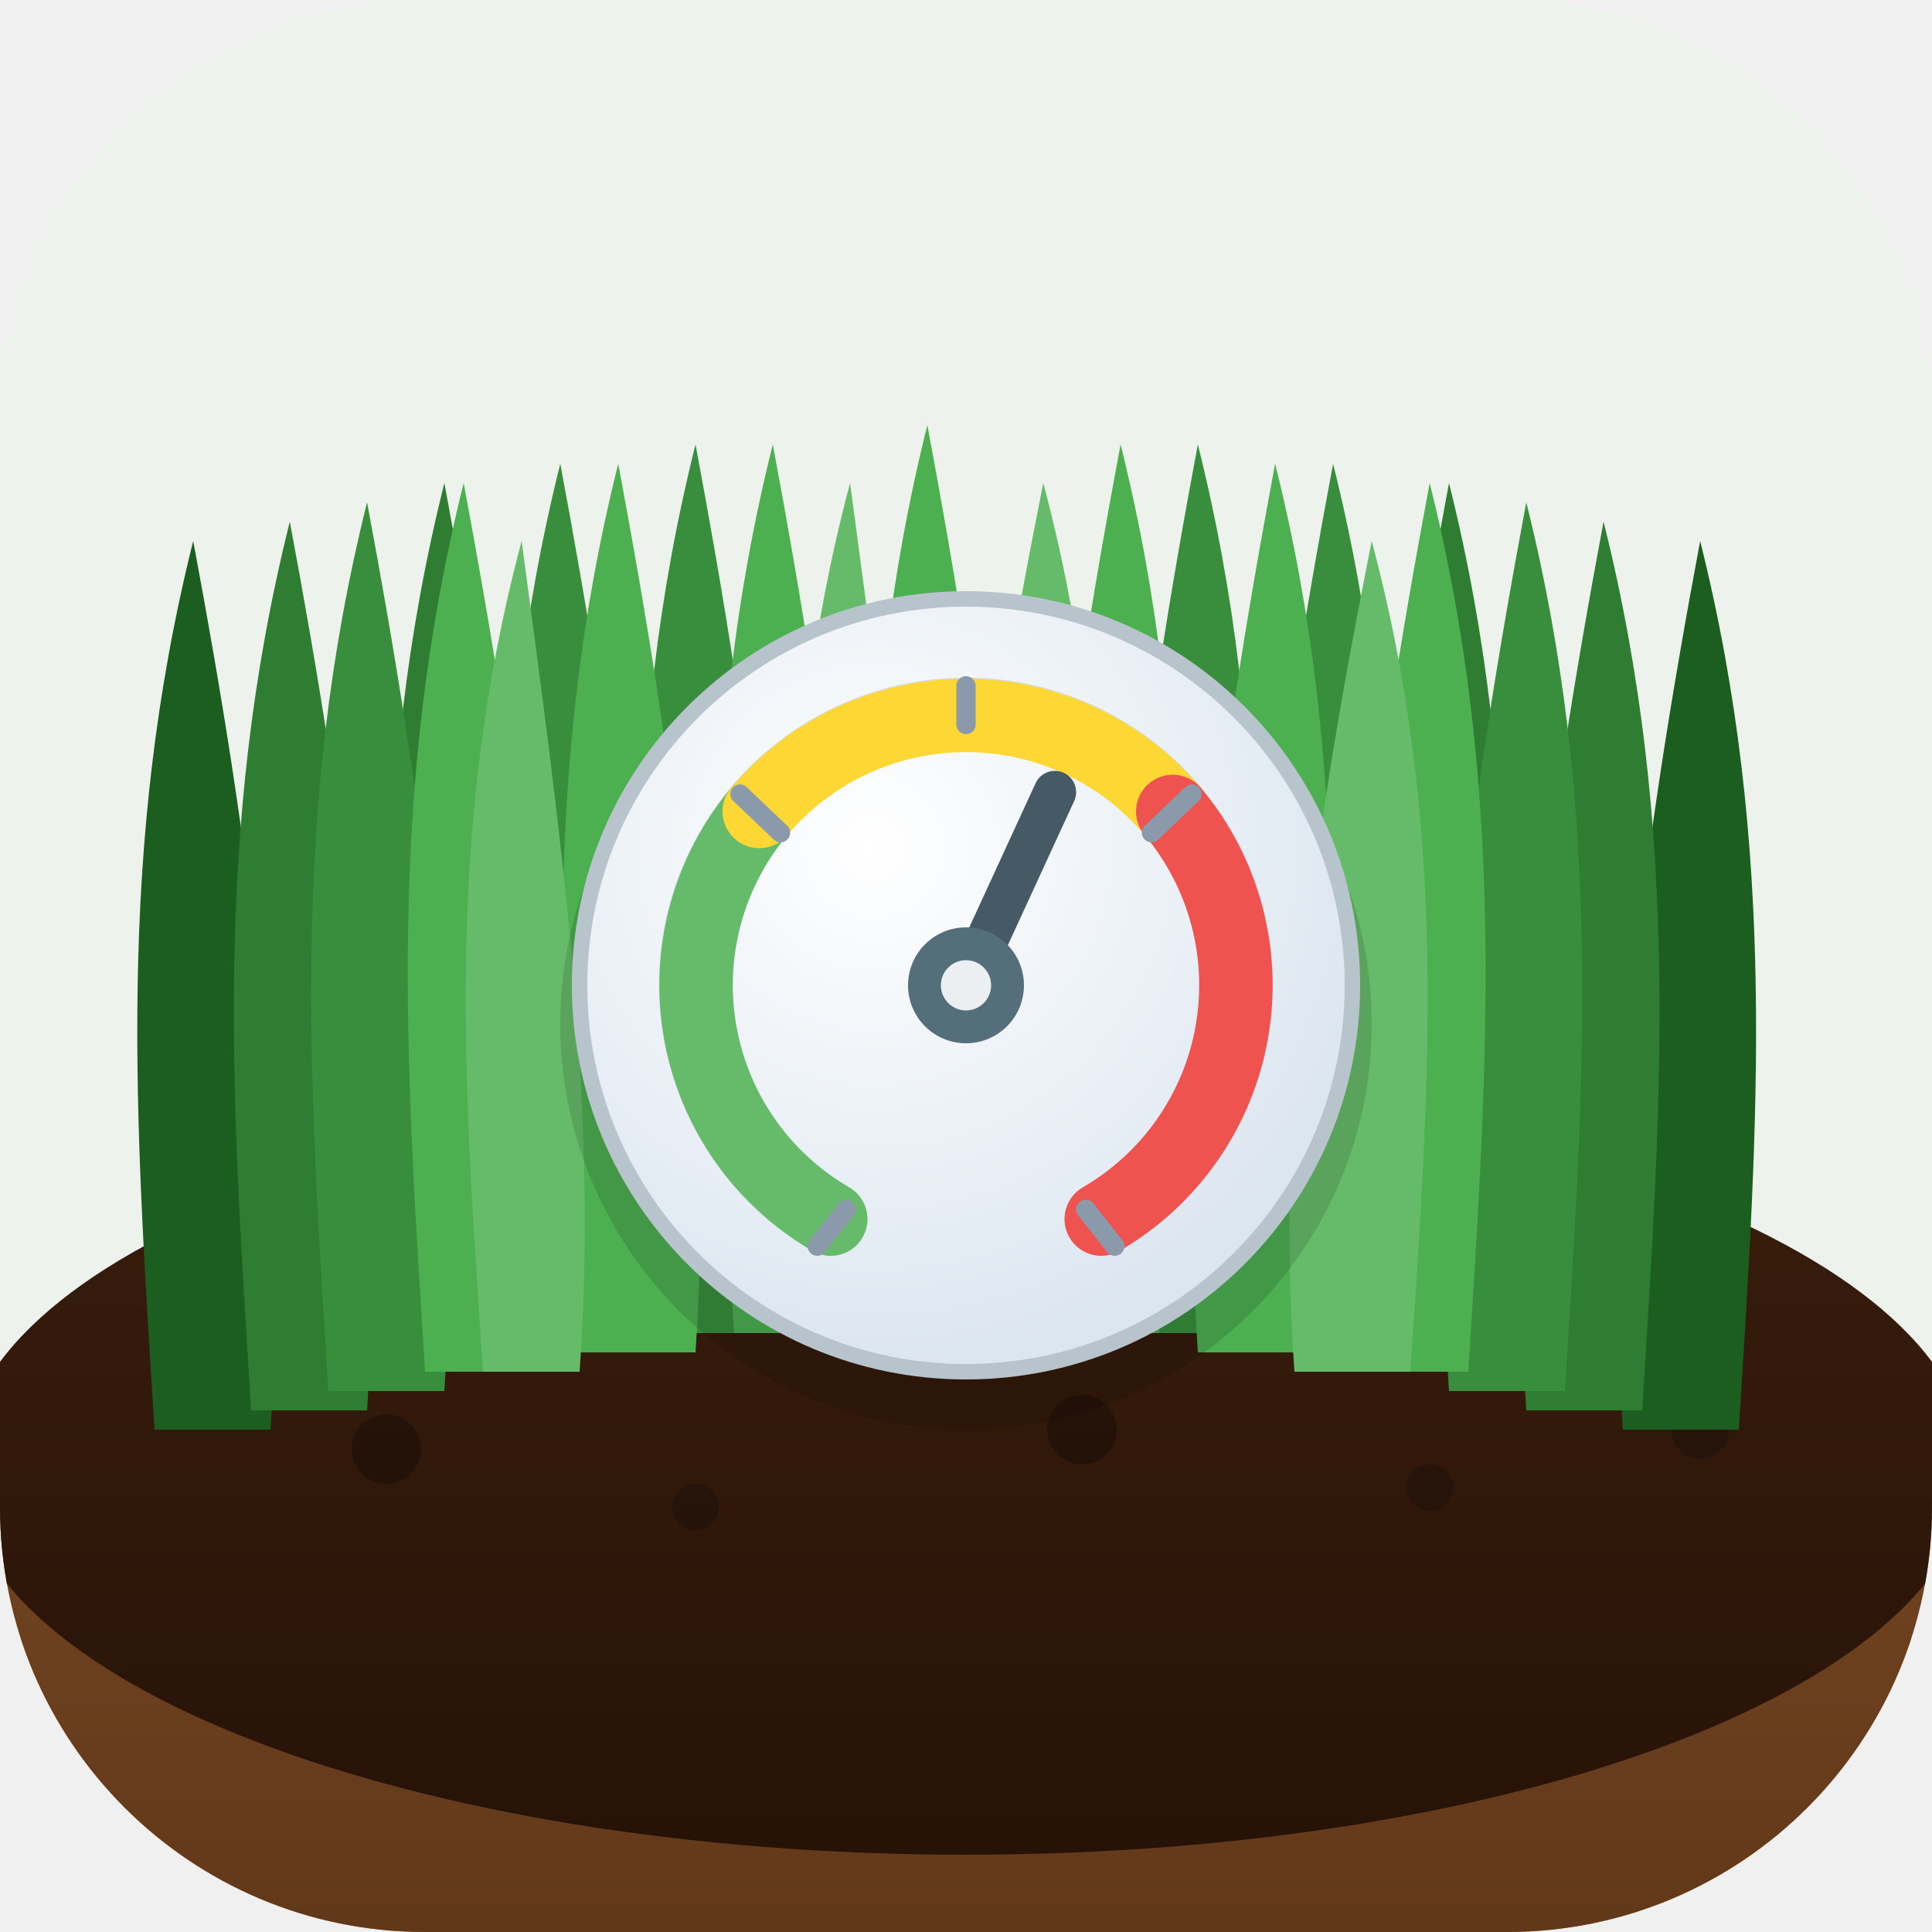
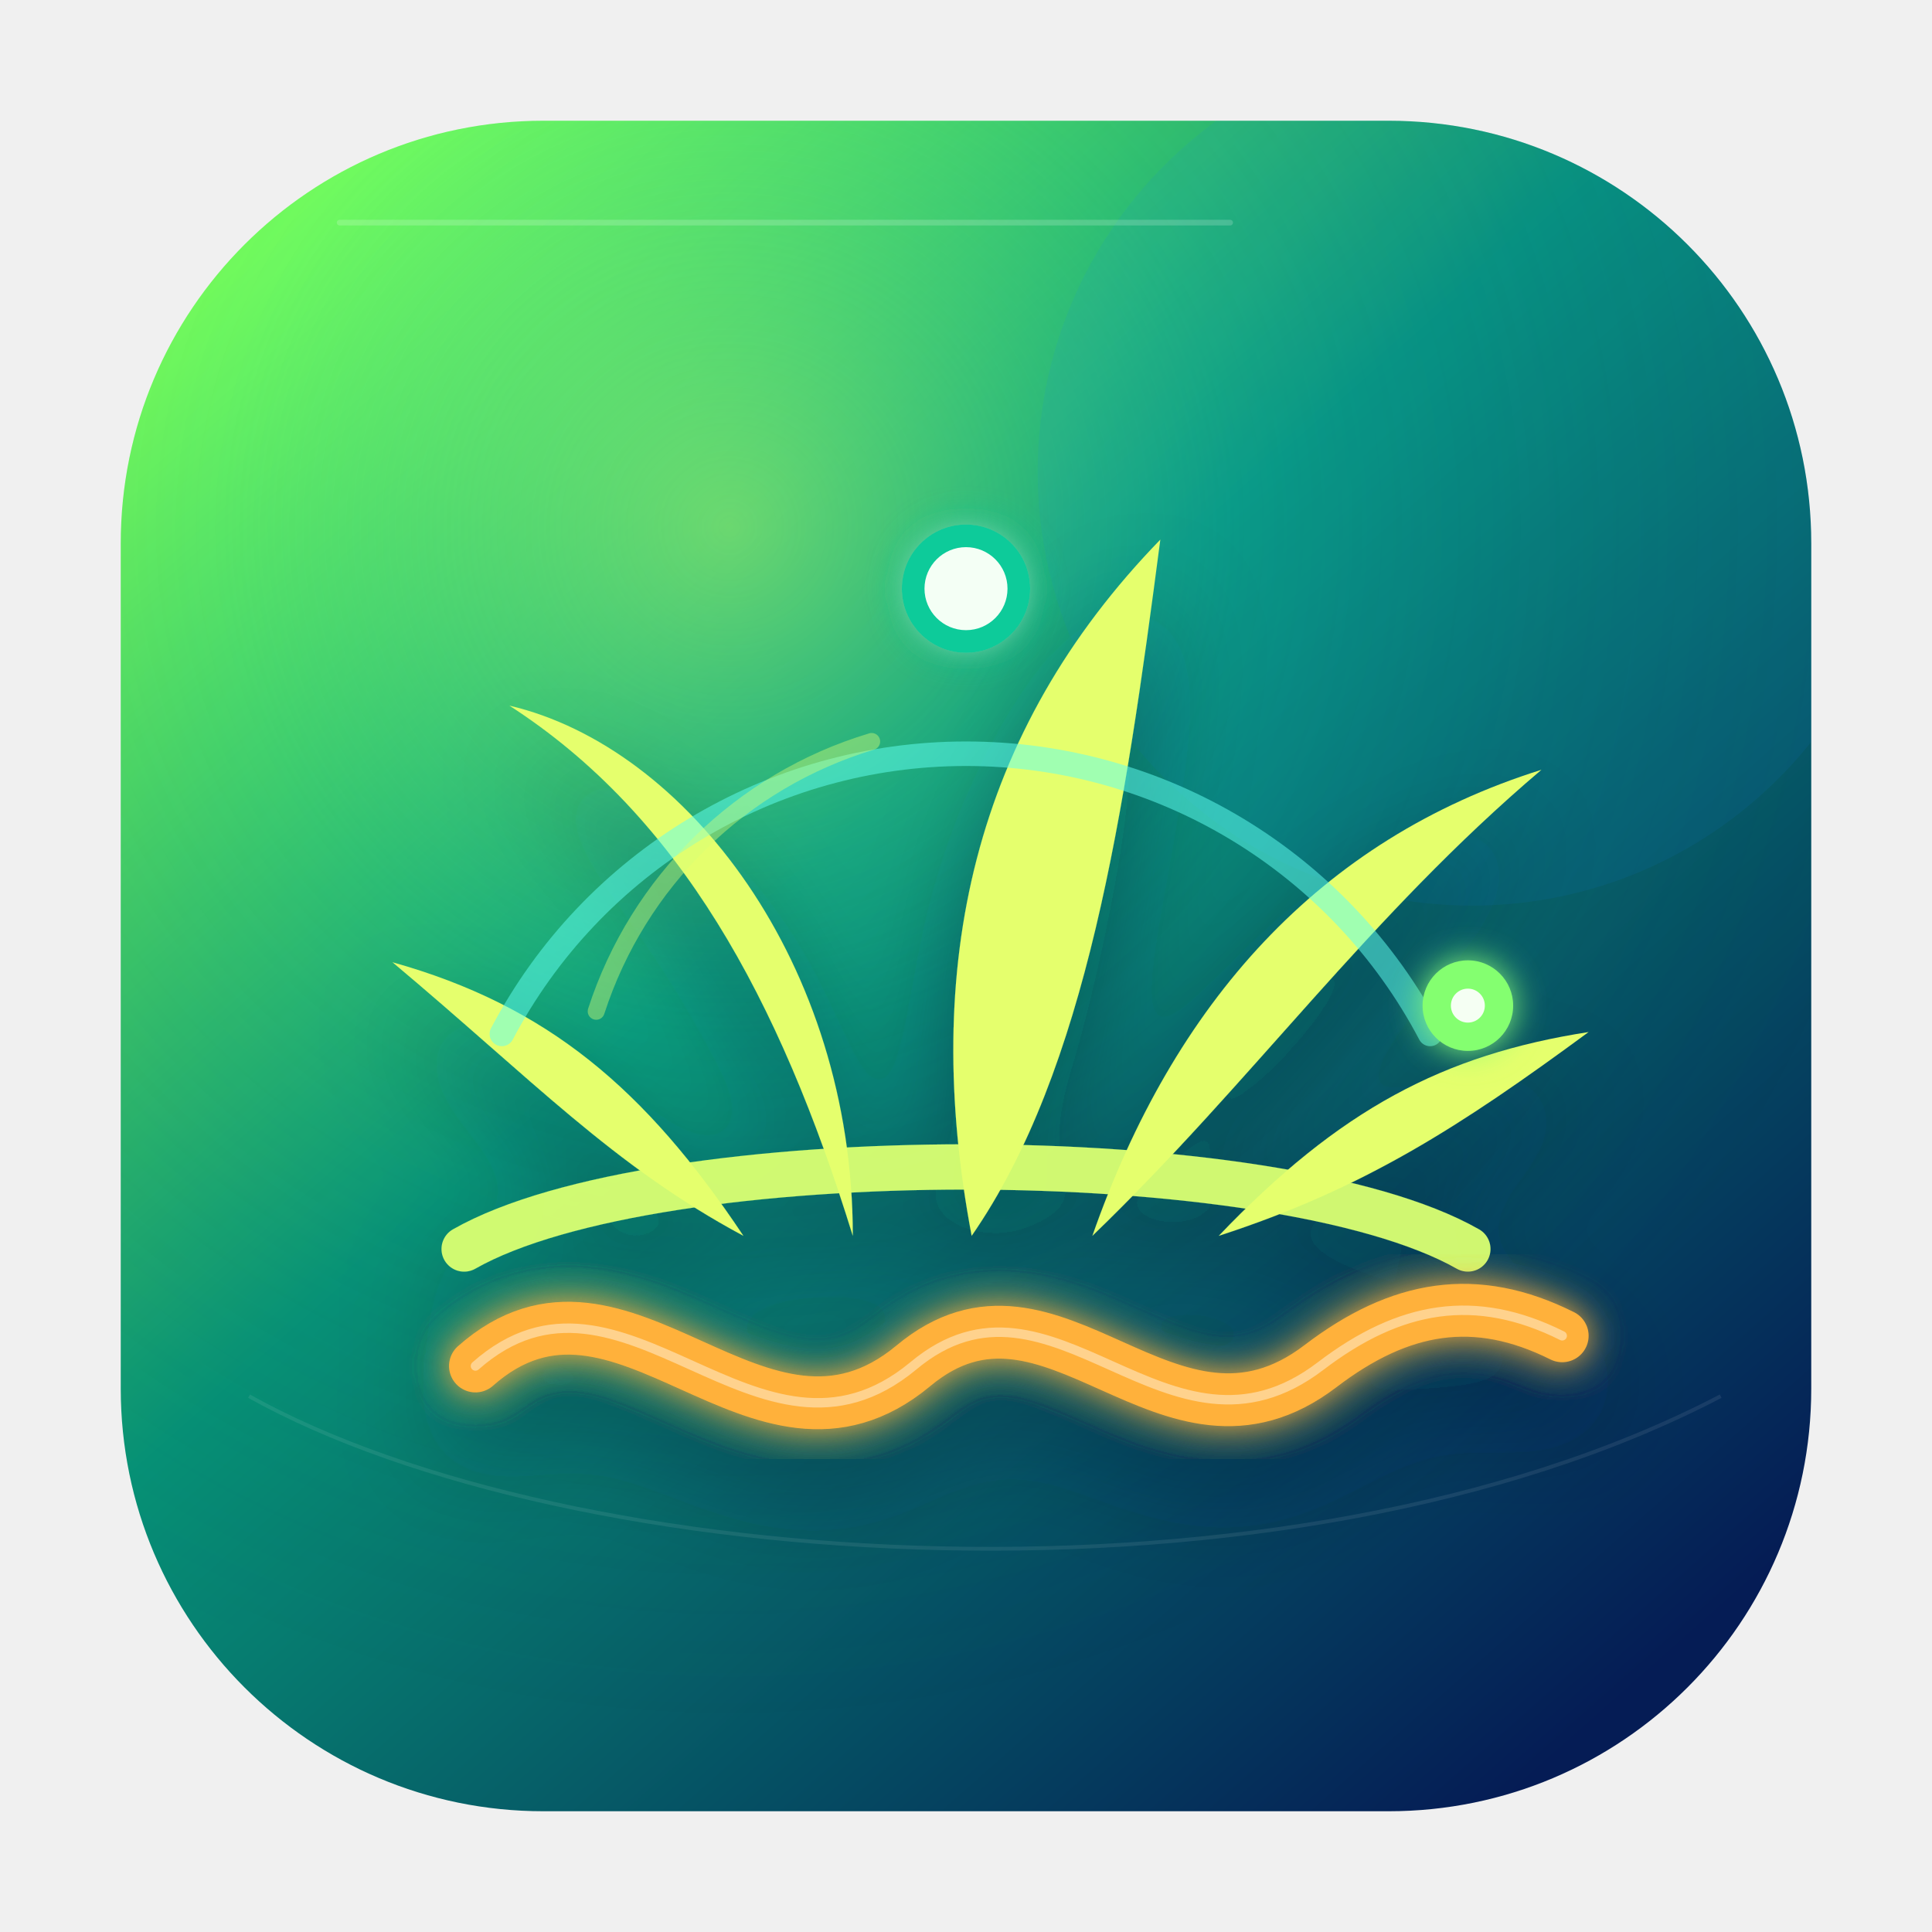
- <svg xmlns="http://www.w3.org/2000/svg" viewBox="0 0 100 100">
+ <svg xmlns="http://www.w3.org/2000/svg" viewBox="0 0 1024 1024" role="img" aria-label="Smart lawn optimization icon">
  <defs>
-     <clipPath id="appShape">
-       <rect width="100" height="100" rx="22" ry="22" />
+     <linearGradient id="bg" x1="160" y1="110" x2="860" y2="900" gradientUnits="userSpaceOnUse">
+       <stop offset="0" stop-color="#7CFF52" />
+       <stop offset=".42" stop-color="#069276" />
+       <stop offset="1" stop-color="#051C55" />
+     </linearGradient>
+     <radialGradient id="softLight" cx="36%" cy="24%" r="72%">
+       <stop offset="0" stop-color="#B9FF7A" stop-opacity=".42" />
+       <stop offset=".42" stop-color="#23E0B0" stop-opacity=".14" />
+       <stop offset="1" stop-color="#00133A" stop-opacity="0" />
+     </radialGradient>
+     <linearGradient id="blade" x1="370" y1="295" x2="650" y2="690">
+       <stop offset="0" stop-color="#E5FF6D" />
+       <stop offset=".55" stop-color="#67E84F" />
+       <stop offset="1" stop-color="#12A85E" />
+     </linearGradient>
+     <linearGradient id="soil" x1="250" y1="708" x2="780" y2="708">
+       <stop offset="0" stop-color="#FFB13B" />
+       <stop offset=".48" stop-color="#B7FF61" />
+       <stop offset="1" stop-color="#20E7FF" />
+     </linearGradient>
+     <filter id="shadow" x="-30%" y="-30%" width="160%" height="160%">
+       <feDropShadow dx="0" dy="28" stdDeviation="28" flood-color="#001733" flood-opacity=".38" />
+     </filter>
+     <filter id="glow" x="-60%" y="-60%" width="220%" height="220%">
+       <feGaussianBlur stdDeviation="9" result="blur" />
+       <feMerge>
+         <feMergeNode in="blur" />
+         <feMergeNode in="SourceGraphic" />
+       </feMerge>
+     </filter>
+     <clipPath id="round">
+       <rect x="64" y="64" width="896" height="896" rx="224" />
    </clipPath>
-     <radialGradient id="gaugeGrad" cx="38%" cy="32%" r="68%">
-       <stop offset="0%" stop-color="#ffffff" />
-       <stop offset="100%" stop-color="#dce6f0" />
-     </radialGradient>
-     <linearGradient id="sandGrad" x1="0" y1="0" x2="0" y2="1">
-       <stop offset="0%" stop-color="#c89238" />
-       <stop offset="100%" stop-color="#b07a22" />
-     </linearGradient>
-     <linearGradient id="clayGrad" x1="0" y1="0" x2="0" y2="1">
-       <stop offset="0%" stop-color="#7b4c26" />
-       <stop offset="100%" stop-color="#5e3518" />
-     </linearGradient>
-     <linearGradient id="darkGrad" x1="0" y1="0" x2="0" y2="1">
-       <stop offset="0%" stop-color="#3a1e0c" />
-       <stop offset="100%" stop-color="#271208" />
-     </linearGradient>
  </defs>
-   <rect width="100" height="100" rx="22" ry="22" fill="#eef2ec" />
-   <g clip-path="url(#appShape)">
-     <ellipse cx="50" cy="93" rx="52" ry="24" fill="url(#sandGrad)" />
-     <ellipse cx="18" cy="92" rx="3" ry="1.8" fill="#8a6018" opacity="0.55" />
-     <ellipse cx="36" cy="95" rx="2.5" ry="1.5" fill="#8a6018" opacity="0.45" />
-     <ellipse cx="55" cy="93" rx="3.5" ry="2" fill="#8a6018" opacity="0.5" />
-     <ellipse cx="70" cy="96" rx="2.5" ry="1.5" fill="#8a6018" opacity="0.45" />
-     <ellipse cx="84" cy="91" rx="3" ry="1.8" fill="#8a6018" opacity="0.55" />
-     <ellipse cx="28" cy="97" rx="2" ry="1.2" fill="#8a6018" opacity="0.4" />
-     <ellipse cx="76" cy="94" rx="2" ry="1.2" fill="#8a6018" opacity="0.4" />
-     <ellipse cx="50" cy="84" rx="52" ry="21" fill="url(#clayGrad)" />
-     <ellipse cx="50" cy="76" rx="52" ry="20" fill="url(#darkGrad)" />
-     <circle cx="20" cy="75" r="1.8" fill="#100806" opacity="0.38" />
-     <circle cx="36" cy="78" r="1.2" fill="#100806" opacity="0.32" />
-     <circle cx="56" cy="74" r="1.8" fill="#100806" opacity="0.38" />
-     <circle cx="74" cy="77" r="1.2" fill="#100806" opacity="0.32" />
-     <circle cx="88" cy="74" r="1.5" fill="#100806" opacity="0.35" />
+   <rect x="64" y="64" width="896" height="896" rx="224" fill="url(#bg)" />
+   <g clip-path="url(#round)">
+     <rect x="64" y="64" width="896" height="896" rx="224" fill="url(#softLight)" />
+     <circle cx="780" cy="250" r="230" fill="#0E7BFF" opacity=".08" />
  </g>
-   <g clip-path="url(#appShape)">
-     <g fill="#1b5e20">
-       <path d="M 8 74 C  7 58  6 44 10 28 C 13 44 15 59 14 74 Z" />
-       <path d="M90 74 C 91 58 92 44 88 28 C 85 44 83 59 84 74 Z" />
+   <g filter="url(#shadow)">
+     <path d="M246 662c102-58 430-58 532 0" fill="none" stroke="#D9FF71" stroke-width="24" stroke-linecap="round" opacity=".95" />
+     <g fill="url(#blade)">
+       <path d="M515 655C488 512 516 388 615 286c-19 145-39 281-100 369z" />
+       <path d="M452 655C413 529 360 432 270 374c94 22 182 137 182 281z" />
+       <path d="M579 655c43-123 120-210 238-247-92 78-153 165-238 247z" />
+       <path d="M394 655c-52-78-104-122-186-145 74 62 117 108 186 145z" />
+       <path d="M646 655c64-67 119-96 196-108-68 50-119 83-196 108z" />
    </g>
-     <g fill="#2e7d32">
-       <path d="M13 73 C12 57 11 43 15 27 C18 43 20 58 19 73 Z" />
-       <path d="M85 73 C86 57 87 43 83 27 C80 43 78 58 79 73 Z" />
-       <path d="M21 71 C20 55 19 41 23 25 C26 41 28 56 27 71 Z" />
-       <path d="M77 71 C78 55 79 41 75 25 C72 41 70 56 71 71 Z" />
-     </g>
-     <g fill="#388e3c">
-       <path d="M17 72 C16 56 15 42 19 26 C22 42 24 57 23 72 Z" />
-       <path d="M81 72 C82 56 83 42 79 26 C76 42 74 57 75 72 Z" />
-       <path d="M27 70 C26 54 25 40 29 24 C32 40 34 55 33 70 Z" />
-       <path d="M71 70 C72 54 73 40 69 24 C66 40 64 55 65 70 Z" />
-       <path d="M34 69 C33 53 32 39 36 23 C39 39 41 54 40 69 Z" />
-       <path d="M64 69 C65 53 66 39 62 23 C59 39 57 54 58 69 Z" />
-     </g>
-     <g fill="#4caf50">
-       <path d="M22 71 C21 55 20 41 24 25 C27 41 29 56 28 71 Z" />
-       <path d="M76 71 C77 55 78 41 74 25 C71 41 69 56 70 71 Z" />
-       <path d="M30 70 C29 54 28 40 32 24 C35 40 37 55 36 70 Z" />
-       <path d="M68 70 C69 54 70 40 66 24 C63 40 61 55 62 70 Z" />
-       <path d="M38 69 C37 53 36 39 40 23 C43 39 45 54 44 69 Z" />
-       <path d="M60 69 C61 53 62 39 58 23 C55 39 53 54 54 69 Z" />
-       <path d="M46 68 C45 52 44 38 48 22 C51 38 53 53 52 68 Z" />
-     </g>
-     <g fill="#66bb6a">
-       <path d="M25 71 C24 56 23 43 27 28 C29 43 31 57 30 71 Z" />
-       <path d="M73 71 C74 56 75 43 71 28 C68 43 66 57 67 71 Z" />
-       <path d="M42 68 C41 53 40 40 44 25 C46 40 48 54 47 68 Z" />
-       <path d="M56 68 C57 53 58 40 54 25 C51 40 49 54 50 68 Z" />
-     </g>
+     <path d="M252 724c78-69 150 68 232 0 74-62 135 62 216 0 42-32 82-39 128-16" fill="none" stroke="url(#soil)" stroke-width="28" stroke-linecap="round" filter="url(#glow)" />
+     <path d="M252 724c78-69 150 68 232 0 74-62 135 62 216 0 42-32 82-39 128-16" fill="none" stroke="#fff" stroke-width="5" stroke-linecap="round" opacity=".42" />
  </g>
-   <circle cx="50" cy="53" r="21" fill="#000" opacity="0.13" />
-   <circle cx="50" cy="51" r="20" fill="url(#gaugeGrad)" />
-   <circle cx="50" cy="51" r="20" fill="none" stroke="#b8c4cc" stroke-width="0.8" />
-   <path d="M 43 63.1 A 14 14 0 1 1 57 63.1" fill="none" stroke="#d4dbe2" stroke-width="3.8" stroke-linecap="round" />
-   <path d="M 43 63.1 A 14 14 0 0 1 39.3 42" fill="none" stroke="#66bb6a" stroke-width="3.8" stroke-linecap="round" />
-   <path d="M 39.3 42 A 14 14 0 0 1 60.7 42" fill="none" stroke="#fdd835" stroke-width="3.8" stroke-linecap="round" />
-   <path d="M 60.7 42 A 14 14 0 0 1 57 63.1" fill="none" stroke="#ef5350" stroke-width="3.8" stroke-linecap="round" />
-   <line x1="42.3" y1="64.5" x2="43.8" y2="62.6" stroke="#8a9aaa" stroke-width="1" stroke-linecap="round" />
-   <line x1="38.3" y1="41.1" x2="40.4" y2="43.1" stroke="#8a9aaa" stroke-width="1" stroke-linecap="round" />
-   <line x1="50" y1="35.5" x2="50" y2="37.5" stroke="#8a9aaa" stroke-width="1" stroke-linecap="round" />
-   <line x1="61.7" y1="41.1" x2="59.6" y2="43.1" stroke="#8a9aaa" stroke-width="1" stroke-linecap="round" />
-   <line x1="57.7" y1="64.5" x2="56.2" y2="62.6" stroke="#8a9aaa" stroke-width="1" stroke-linecap="round" />
-   <line x1="50" y1="51" x2="54.6" y2="41.0" stroke="#455a64" stroke-width="2.2" stroke-linecap="round" />
-   <circle cx="50" cy="51" r="3" fill="#546e7a" />
-   <circle cx="50" cy="51" r="1.3" fill="#eceff1" />
+   <g fill="none" stroke-linecap="round">
+     <path d="M266 548a278 278 0 0 1 492 0" stroke="#5FFFF0" stroke-width="13" opacity=".52" />
+     <path d="M316 536a220 220 0 0 1 146-143" stroke="#D6FF74" stroke-width="9" opacity=".42" />
+   </g>
+   <g filter="url(#glow)">
+     <circle cx="512" cy="312" r="34" fill="#0BCB9A" />
+     <circle cx="512" cy="312" r="22" fill="#F4FFF5" />
+     <circle cx="778" cy="533" r="24" fill="#84FF70" />
+     <circle cx="778" cy="533" r="9" fill="#F5FFF3" />
+   </g>
+   <path d="M180 118h472" stroke="#fff" stroke-width="3" opacity=".18" stroke-linecap="round" />
+   <path d="M132 740c170 95 550 120 780 0" stroke="#fff" stroke-width="2" opacity=".08" fill="none" />
</svg>
